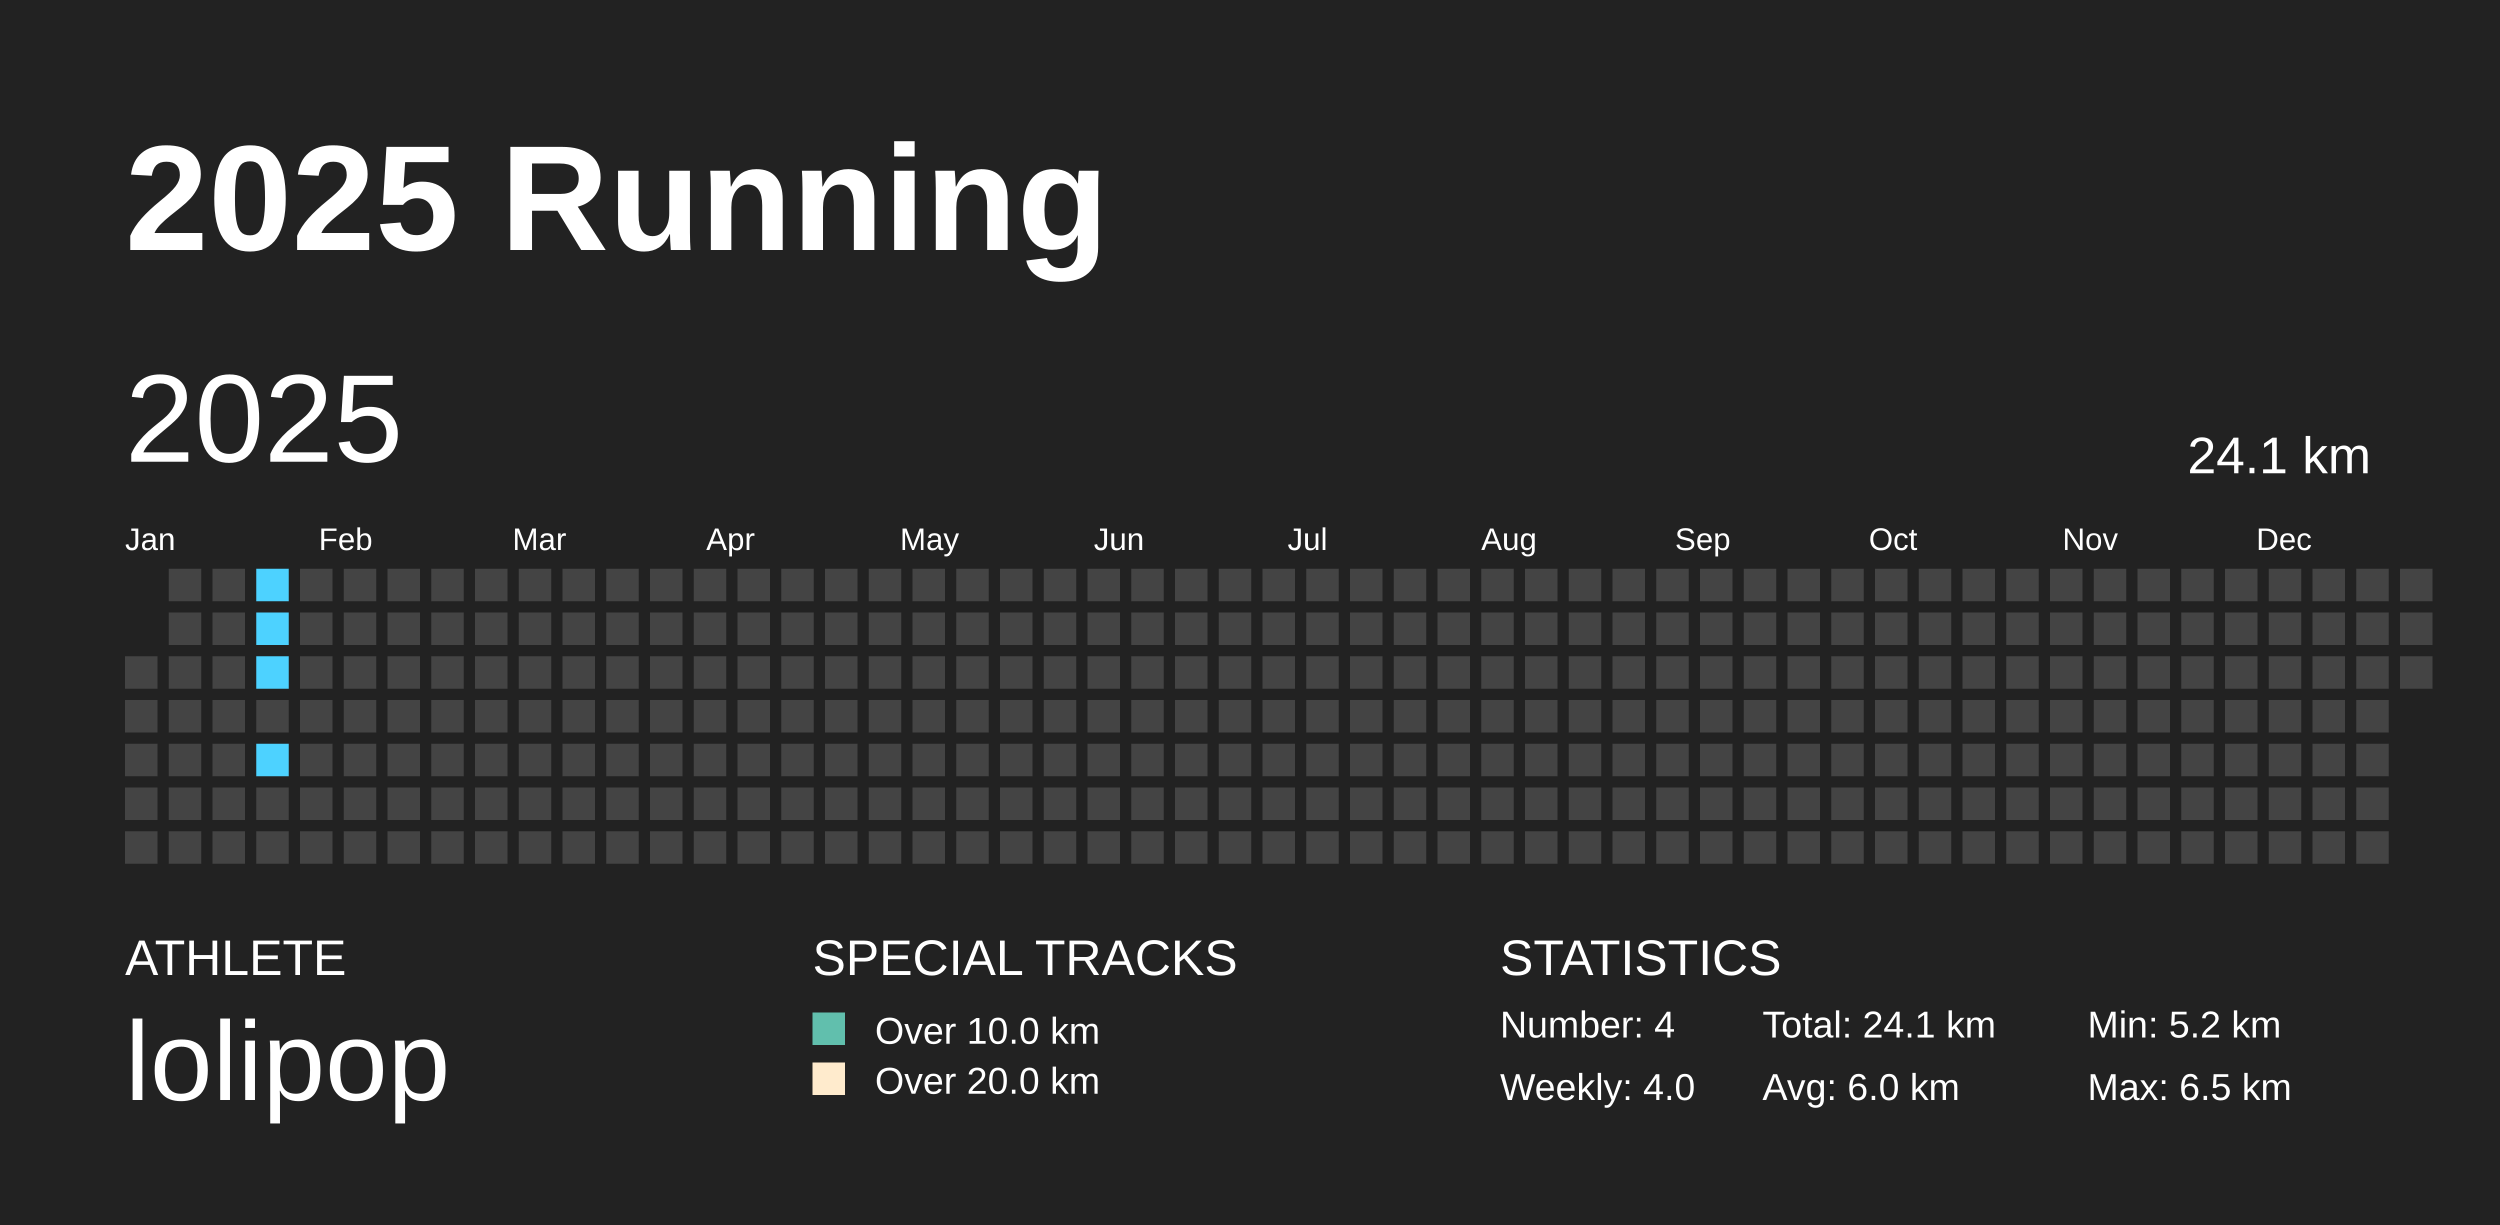
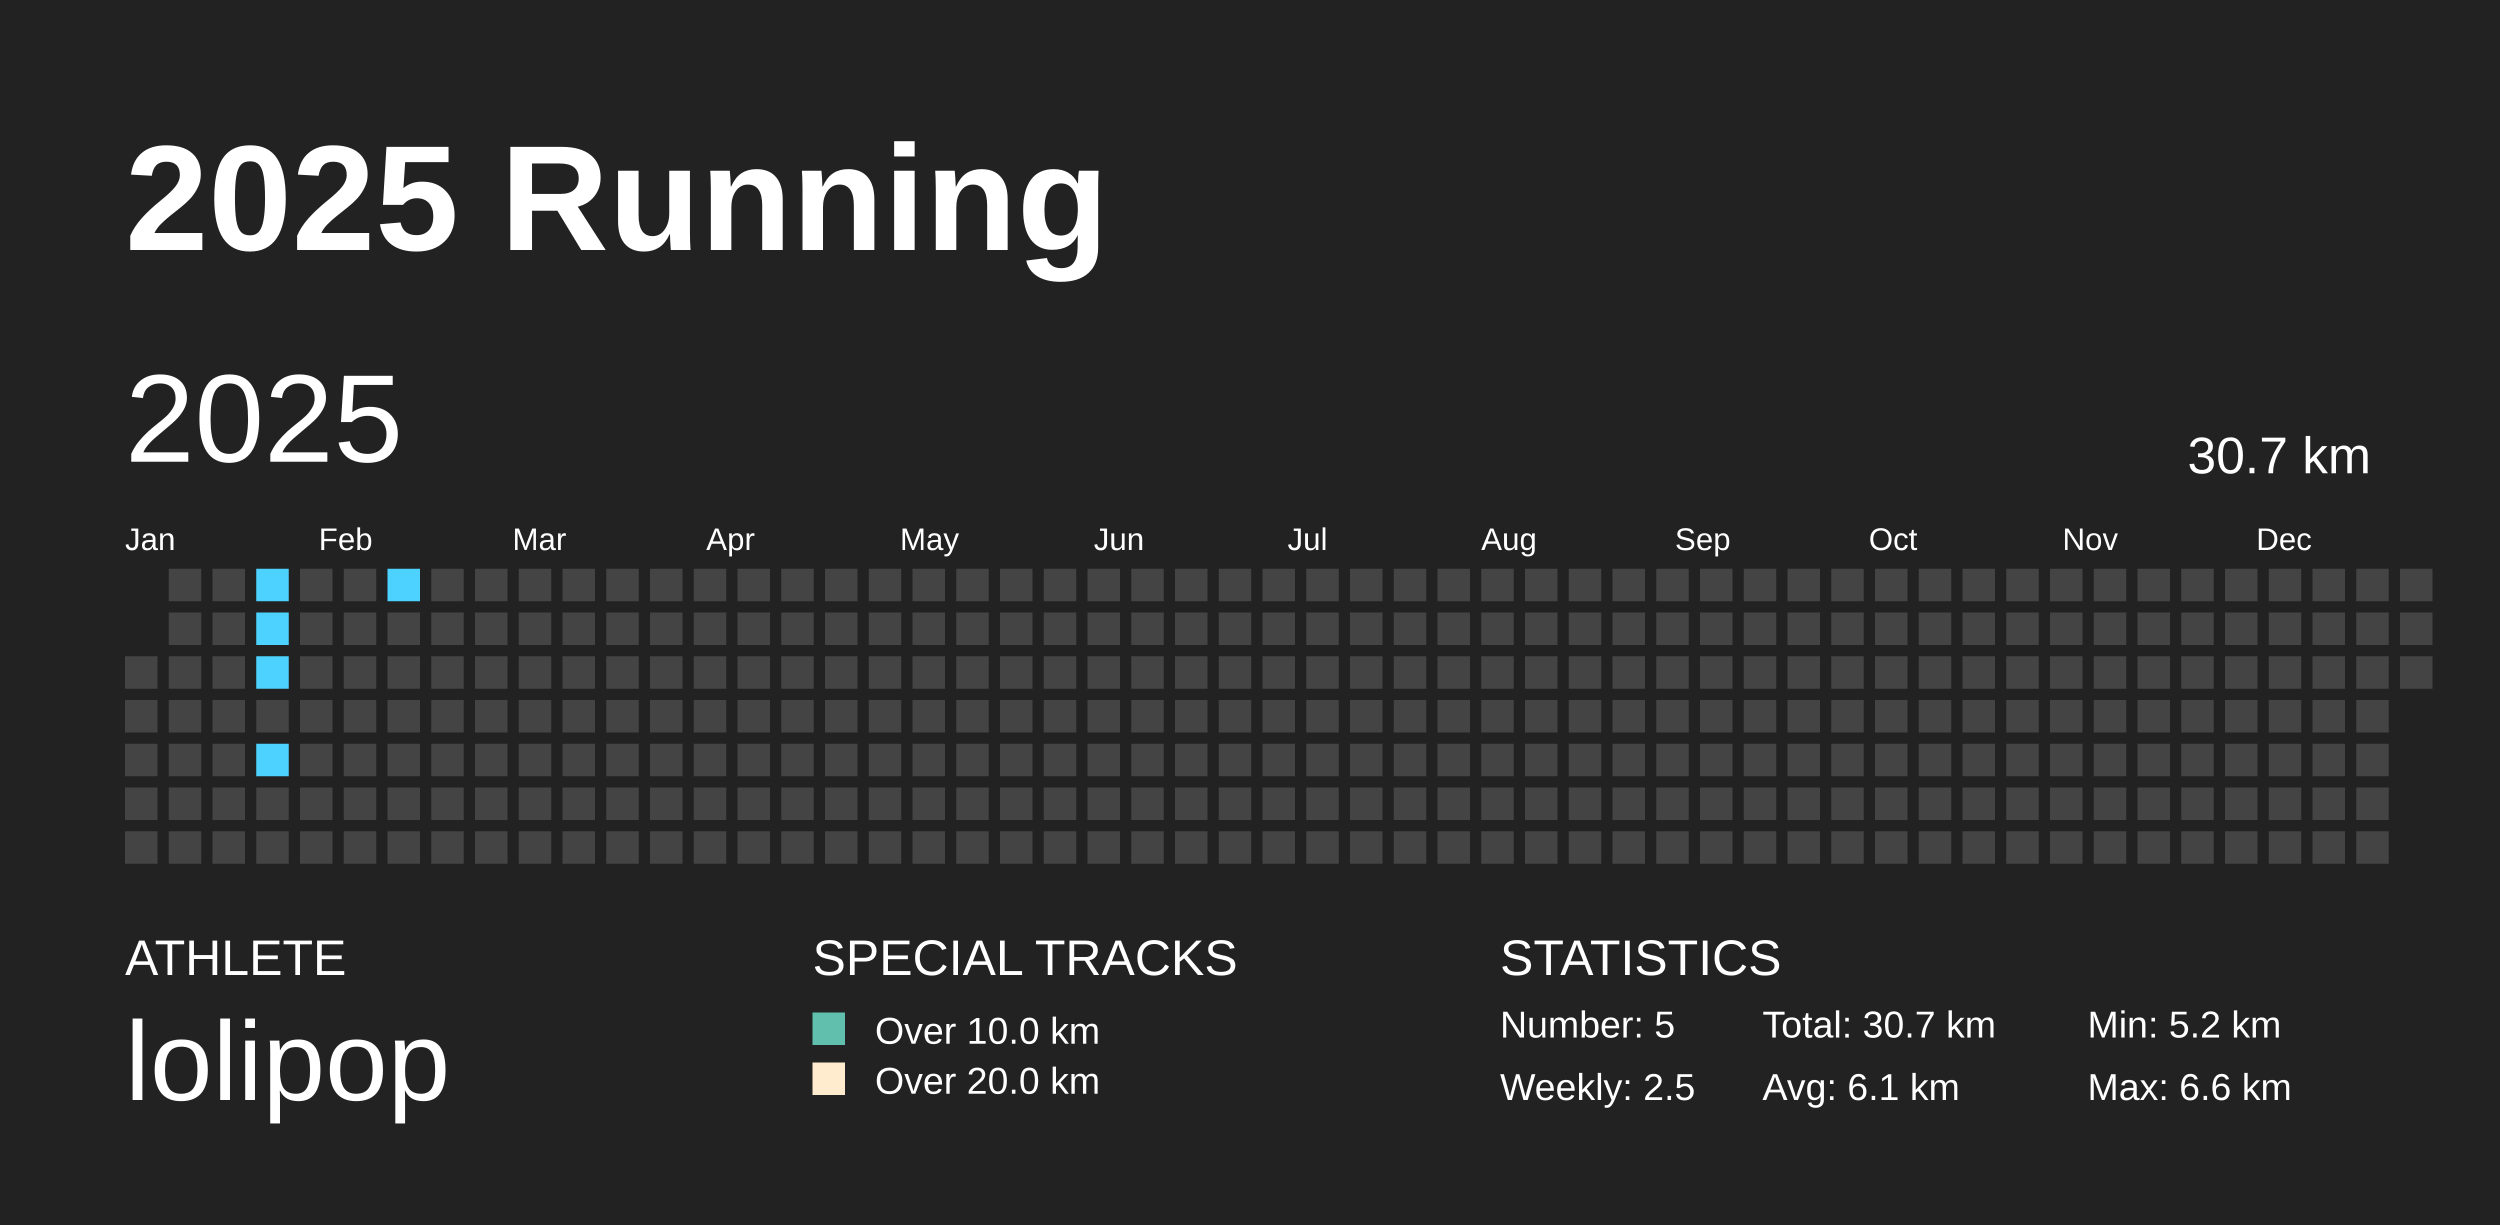
<svg xmlns="http://www.w3.org/2000/svg" baseProfile="full" height="98mm" version="1.1" viewBox="0,0,200,98" width="200mm">
  <defs />
  <rect fill="#222222" height="98" width="200" x="0" y="0" />
  <text fill="#FFFFFF" style="font-size:12px; font-family:Arial; font-weight:bold;" x="10" y="20">2025 Running</text>
  <text fill="#FFFFFF" style="font-size:4px; font-family:Arial" x="10" y="78">ATHLETE</text>
  <text fill="#FFFFFF" style="font-size:9px; font-family:Arial" x="10" y="88">lolipop</text>
  <text fill="#FFFFFF" style="font-size:4px; font-family:Arial" x="65" y="78">SPECIAL TRACKS</text>
  <rect fill="#61bfad" height="2.6" width="2.6" x="65" y="81" />
  <text fill="#FFFFFF" style="font-size:3px; font-family:Arial" x="70" y="83.5">Over 10.0 km</text>
  <rect fill="#ffebcd" height="2.6" width="2.6" x="65" y="85" />
  <text fill="#FFFFFF" style="font-size:3px; font-family:Arial" x="70" y="87.5">Over 20.0 km</text>
  <text fill="#FFFFFF" style="font-size:4px; font-family:Arial" x="120" y="78">STATISTICS</text>
-   <text fill="#FFFFFF" style="font-size:3px; font-family:Arial" x="120" y="83">Number: 4</text>
-   <text fill="#FFFFFF" style="font-size:3px; font-family:Arial" x="120" y="88">Weekly: 4.0</text>
-   <text fill="#FFFFFF" style="font-size:3px; font-family:Arial" x="141" y="83">Total: 24.1 km</text>
-   <text fill="#FFFFFF" style="font-size:3px; font-family:Arial" x="141" y="88">Avg: 6.0 km</text>
+   <text fill="#FFFFFF" style="font-size:3px; font-family:Arial" x="120" y="83">Number: 5</text>
+   <text fill="#FFFFFF" style="font-size:3px; font-family:Arial" x="120" y="88">Weekly: 2.5</text>
+   <text fill="#FFFFFF" style="font-size:3px; font-family:Arial" x="141" y="83">Total: 30.7 km</text>
+   <text fill="#FFFFFF" style="font-size:3px; font-family:Arial" x="141" y="88">Avg: 6.1 km</text>
  <text fill="#FFFFFF" style="font-size:3px; font-family:Arial" x="167" y="83">Min: 5.2 km</text>
-   <text fill="#FFFFFF" style="font-size:3px; font-family:Arial" x="167" y="88">Max: 6.5 km</text>
+   <text fill="#FFFFFF" style="font-size:3px; font-family:Arial" x="167" y="88">Max: 6.6 km</text>
  <text dominant-baseline="hanging" fill="#FFFFFF" style="font-size:10.0px; font-family:Arial;" x="10" y="30">2025</text>
-   <text dominant-baseline="hanging" fill="#FFFFFF" style="font-size:4.125px; font-family:Arial;" x="175" y="35">24.1 km</text>
+   <text dominant-baseline="hanging" fill="#FFFFFF" style="font-size:4.125px; font-family:Arial;" x="175" y="35">30.7 km</text>
  <text fill="#FFFFFF" style="font-size:2.5px; font-family:Arial" x="10.0" y="44">Jan</text>
  <text fill="#FFFFFF" style="font-size:2.5px; font-family:Arial" x="25.5" y="44">Feb</text>
  <text fill="#FFFFFF" style="font-size:2.5px; font-family:Arial" x="41.0" y="44">Mar</text>
  <text fill="#FFFFFF" style="font-size:2.5px; font-family:Arial" x="56.5" y="44">Apr</text>
  <text fill="#FFFFFF" style="font-size:2.5px; font-family:Arial" x="72.0" y="44">May</text>
  <text fill="#FFFFFF" style="font-size:2.5px; font-family:Arial" x="87.5" y="44">Jun</text>
  <text fill="#FFFFFF" style="font-size:2.5px; font-family:Arial" x="103.0" y="44">Jul</text>
  <text fill="#FFFFFF" style="font-size:2.5px; font-family:Arial" x="118.5" y="44">Aug</text>
  <text fill="#FFFFFF" style="font-size:2.5px; font-family:Arial" x="134.0" y="44">Sep</text>
  <text fill="#FFFFFF" style="font-size:2.5px; font-family:Arial" x="149.5" y="44">Oct</text>
  <text fill="#FFFFFF" style="font-size:2.5px; font-family:Arial" x="165.0" y="44">Nov</text>
  <text fill="#FFFFFF" style="font-size:2.5px; font-family:Arial" x="180.5" y="44">Dec</text>
  <rect fill="#444444" height="2.6" width="2.6" x="10.0" y="52.5" />
  <rect fill="#444444" height="2.6" width="2.6" x="10.0" y="56.0" />
  <rect fill="#444444" height="2.6" width="2.6" x="10.0" y="59.5" />
  <rect fill="#444444" height="2.6" width="2.6" x="10.0" y="63.0" />
  <rect fill="#444444" height="2.6" width="2.6" x="10.0" y="66.5" />
  <rect fill="#444444" height="2.6" width="2.6" x="13.5" y="45.5" />
  <rect fill="#444444" height="2.6" width="2.6" x="13.5" y="49.0" />
  <rect fill="#444444" height="2.6" width="2.6" x="13.5" y="52.5" />
  <rect fill="#444444" height="2.6" width="2.6" x="13.5" y="56.0" />
  <rect fill="#444444" height="2.6" width="2.6" x="13.5" y="59.5" />
  <rect fill="#444444" height="2.6" width="2.6" x="13.5" y="63.0" />
  <rect fill="#444444" height="2.6" width="2.6" x="13.5" y="66.5" />
  <rect fill="#444444" height="2.6" width="2.6" x="17.0" y="45.5" />
  <rect fill="#444444" height="2.6" width="2.6" x="17.0" y="49.0" />
  <rect fill="#444444" height="2.6" width="2.6" x="17.0" y="52.5" />
  <rect fill="#444444" height="2.6" width="2.6" x="17.0" y="56.0" />
  <rect fill="#444444" height="2.6" width="2.6" x="17.0" y="59.5" />
  <rect fill="#444444" height="2.6" width="2.6" x="17.0" y="63.0" />
  <rect fill="#444444" height="2.6" width="2.6" x="17.0" y="66.5" />
  <rect fill="#4DD2FF" height="2.6" width="2.6" x="20.5" y="45.5" />
  <rect fill="#4DD2FF" height="2.6" width="2.6" x="20.5" y="49.0" />
  <rect fill="#4DD2FF" height="2.6" width="2.6" x="20.5" y="52.5" />
  <rect fill="#444444" height="2.6" width="2.6" x="20.5" y="56.0" />
  <rect fill="#4DD2FF" height="2.6" width="2.6" x="20.5" y="59.5" />
  <rect fill="#444444" height="2.6" width="2.6" x="20.5" y="63.0" />
  <rect fill="#444444" height="2.6" width="2.6" x="20.5" y="66.5" />
  <rect fill="#444444" height="2.6" width="2.6" x="24.0" y="45.5" />
  <rect fill="#444444" height="2.6" width="2.6" x="24.0" y="49.0" />
  <rect fill="#444444" height="2.6" width="2.6" x="24.0" y="52.5" />
  <rect fill="#444444" height="2.6" width="2.6" x="24.0" y="56.0" />
  <rect fill="#444444" height="2.6" width="2.6" x="24.0" y="59.5" />
  <rect fill="#444444" height="2.6" width="2.6" x="24.0" y="63.0" />
  <rect fill="#444444" height="2.6" width="2.6" x="24.0" y="66.5" />
  <rect fill="#444444" height="2.6" width="2.6" x="27.5" y="45.5" />
  <rect fill="#444444" height="2.6" width="2.6" x="27.5" y="49.0" />
  <rect fill="#444444" height="2.6" width="2.6" x="27.5" y="52.5" />
  <rect fill="#444444" height="2.6" width="2.6" x="27.5" y="56.0" />
  <rect fill="#444444" height="2.6" width="2.6" x="27.5" y="59.5" />
  <rect fill="#444444" height="2.6" width="2.6" x="27.5" y="63.0" />
  <rect fill="#444444" height="2.6" width="2.6" x="27.5" y="66.5" />
-   <rect fill="#444444" height="2.6" width="2.6" x="31.0" y="45.5" />
+   <rect fill="#4DD2FF" height="2.6" width="2.6" x="31.0" y="45.5" />
  <rect fill="#444444" height="2.6" width="2.6" x="31.0" y="49.0" />
  <rect fill="#444444" height="2.6" width="2.6" x="31.0" y="52.5" />
  <rect fill="#444444" height="2.6" width="2.6" x="31.0" y="56.0" />
  <rect fill="#444444" height="2.6" width="2.6" x="31.0" y="59.5" />
  <rect fill="#444444" height="2.6" width="2.6" x="31.0" y="63.0" />
  <rect fill="#444444" height="2.6" width="2.6" x="31.0" y="66.5" />
  <rect fill="#444444" height="2.6" width="2.6" x="34.5" y="45.5" />
  <rect fill="#444444" height="2.6" width="2.6" x="34.5" y="49.0" />
  <rect fill="#444444" height="2.6" width="2.6" x="34.5" y="52.5" />
  <rect fill="#444444" height="2.6" width="2.6" x="34.5" y="56.0" />
  <rect fill="#444444" height="2.6" width="2.6" x="34.5" y="59.5" />
  <rect fill="#444444" height="2.6" width="2.6" x="34.5" y="63.0" />
  <rect fill="#444444" height="2.6" width="2.6" x="34.5" y="66.5" />
  <rect fill="#444444" height="2.6" width="2.6" x="38.0" y="45.5" />
  <rect fill="#444444" height="2.6" width="2.6" x="38.0" y="49.0" />
  <rect fill="#444444" height="2.6" width="2.6" x="38.0" y="52.5" />
  <rect fill="#444444" height="2.6" width="2.6" x="38.0" y="56.0" />
  <rect fill="#444444" height="2.6" width="2.6" x="38.0" y="59.5" />
  <rect fill="#444444" height="2.6" width="2.6" x="38.0" y="63.0" />
  <rect fill="#444444" height="2.6" width="2.6" x="38.0" y="66.5" />
  <rect fill="#444444" height="2.6" width="2.6" x="41.5" y="45.5" />
  <rect fill="#444444" height="2.6" width="2.6" x="41.5" y="49.0" />
  <rect fill="#444444" height="2.6" width="2.6" x="41.5" y="52.5" />
  <rect fill="#444444" height="2.6" width="2.6" x="41.5" y="56.0" />
  <rect fill="#444444" height="2.6" width="2.6" x="41.5" y="59.5" />
  <rect fill="#444444" height="2.6" width="2.6" x="41.5" y="63.0" />
  <rect fill="#444444" height="2.6" width="2.6" x="41.5" y="66.5" />
  <rect fill="#444444" height="2.6" width="2.6" x="45.0" y="45.5" />
  <rect fill="#444444" height="2.6" width="2.6" x="45.0" y="49.0" />
  <rect fill="#444444" height="2.6" width="2.6" x="45.0" y="52.5" />
  <rect fill="#444444" height="2.6" width="2.6" x="45.0" y="56.0" />
  <rect fill="#444444" height="2.6" width="2.6" x="45.0" y="59.5" />
  <rect fill="#444444" height="2.6" width="2.6" x="45.0" y="63.0" />
  <rect fill="#444444" height="2.6" width="2.6" x="45.0" y="66.5" />
  <rect fill="#444444" height="2.6" width="2.6" x="48.5" y="45.5" />
  <rect fill="#444444" height="2.6" width="2.6" x="48.5" y="49.0" />
  <rect fill="#444444" height="2.6" width="2.6" x="48.5" y="52.5" />
  <rect fill="#444444" height="2.6" width="2.6" x="48.5" y="56.0" />
  <rect fill="#444444" height="2.6" width="2.6" x="48.5" y="59.5" />
  <rect fill="#444444" height="2.6" width="2.6" x="48.5" y="63.0" />
  <rect fill="#444444" height="2.6" width="2.6" x="48.5" y="66.5" />
  <rect fill="#444444" height="2.6" width="2.6" x="52.0" y="45.5" />
  <rect fill="#444444" height="2.6" width="2.6" x="52.0" y="49.0" />
  <rect fill="#444444" height="2.6" width="2.6" x="52.0" y="52.5" />
  <rect fill="#444444" height="2.6" width="2.6" x="52.0" y="56.0" />
  <rect fill="#444444" height="2.6" width="2.6" x="52.0" y="59.5" />
  <rect fill="#444444" height="2.6" width="2.6" x="52.0" y="63.0" />
  <rect fill="#444444" height="2.6" width="2.6" x="52.0" y="66.5" />
  <rect fill="#444444" height="2.6" width="2.6" x="55.5" y="45.5" />
  <rect fill="#444444" height="2.6" width="2.6" x="55.5" y="49.0" />
  <rect fill="#444444" height="2.6" width="2.6" x="55.5" y="52.5" />
  <rect fill="#444444" height="2.6" width="2.6" x="55.5" y="56.0" />
  <rect fill="#444444" height="2.6" width="2.6" x="55.5" y="59.5" />
  <rect fill="#444444" height="2.6" width="2.6" x="55.5" y="63.0" />
  <rect fill="#444444" height="2.6" width="2.6" x="55.5" y="66.5" />
  <rect fill="#444444" height="2.6" width="2.6" x="59.0" y="45.5" />
  <rect fill="#444444" height="2.6" width="2.6" x="59.0" y="49.0" />
  <rect fill="#444444" height="2.6" width="2.6" x="59.0" y="52.5" />
  <rect fill="#444444" height="2.6" width="2.6" x="59.0" y="56.0" />
  <rect fill="#444444" height="2.6" width="2.6" x="59.0" y="59.5" />
  <rect fill="#444444" height="2.6" width="2.6" x="59.0" y="63.0" />
  <rect fill="#444444" height="2.6" width="2.6" x="59.0" y="66.5" />
  <rect fill="#444444" height="2.6" width="2.6" x="62.5" y="45.5" />
  <rect fill="#444444" height="2.6" width="2.6" x="62.5" y="49.0" />
  <rect fill="#444444" height="2.6" width="2.6" x="62.5" y="52.5" />
  <rect fill="#444444" height="2.6" width="2.6" x="62.5" y="56.0" />
  <rect fill="#444444" height="2.6" width="2.6" x="62.5" y="59.5" />
  <rect fill="#444444" height="2.6" width="2.6" x="62.5" y="63.0" />
  <rect fill="#444444" height="2.6" width="2.6" x="62.5" y="66.5" />
  <rect fill="#444444" height="2.6" width="2.6" x="66.0" y="45.5" />
  <rect fill="#444444" height="2.6" width="2.6" x="66.0" y="49.0" />
  <rect fill="#444444" height="2.6" width="2.6" x="66.0" y="52.5" />
  <rect fill="#444444" height="2.6" width="2.6" x="66.0" y="56.0" />
  <rect fill="#444444" height="2.6" width="2.6" x="66.0" y="59.5" />
  <rect fill="#444444" height="2.6" width="2.6" x="66.0" y="63.0" />
  <rect fill="#444444" height="2.6" width="2.6" x="66.0" y="66.5" />
  <rect fill="#444444" height="2.6" width="2.6" x="69.5" y="45.5" />
  <rect fill="#444444" height="2.6" width="2.6" x="69.5" y="49.0" />
  <rect fill="#444444" height="2.6" width="2.6" x="69.5" y="52.5" />
  <rect fill="#444444" height="2.6" width="2.6" x="69.5" y="56.0" />
  <rect fill="#444444" height="2.6" width="2.6" x="69.5" y="59.5" />
  <rect fill="#444444" height="2.6" width="2.6" x="69.5" y="63.0" />
  <rect fill="#444444" height="2.6" width="2.6" x="69.5" y="66.5" />
  <rect fill="#444444" height="2.6" width="2.6" x="73.0" y="45.5" />
  <rect fill="#444444" height="2.6" width="2.6" x="73.0" y="49.0" />
  <rect fill="#444444" height="2.6" width="2.6" x="73.0" y="52.5" />
  <rect fill="#444444" height="2.6" width="2.6" x="73.0" y="56.0" />
  <rect fill="#444444" height="2.6" width="2.6" x="73.0" y="59.5" />
  <rect fill="#444444" height="2.6" width="2.6" x="73.0" y="63.0" />
  <rect fill="#444444" height="2.6" width="2.6" x="73.0" y="66.5" />
  <rect fill="#444444" height="2.6" width="2.6" x="76.5" y="45.5" />
  <rect fill="#444444" height="2.6" width="2.6" x="76.5" y="49.0" />
  <rect fill="#444444" height="2.6" width="2.6" x="76.5" y="52.5" />
  <rect fill="#444444" height="2.6" width="2.6" x="76.5" y="56.0" />
  <rect fill="#444444" height="2.6" width="2.6" x="76.5" y="59.5" />
  <rect fill="#444444" height="2.6" width="2.6" x="76.5" y="63.0" />
  <rect fill="#444444" height="2.6" width="2.6" x="76.5" y="66.5" />
  <rect fill="#444444" height="2.6" width="2.6" x="80.0" y="45.5" />
  <rect fill="#444444" height="2.6" width="2.6" x="80.0" y="49.0" />
  <rect fill="#444444" height="2.6" width="2.6" x="80.0" y="52.5" />
  <rect fill="#444444" height="2.6" width="2.6" x="80.0" y="56.0" />
  <rect fill="#444444" height="2.6" width="2.6" x="80.0" y="59.5" />
  <rect fill="#444444" height="2.6" width="2.6" x="80.0" y="63.0" />
  <rect fill="#444444" height="2.6" width="2.6" x="80.0" y="66.5" />
  <rect fill="#444444" height="2.6" width="2.6" x="83.5" y="45.5" />
  <rect fill="#444444" height="2.6" width="2.6" x="83.5" y="49.0" />
  <rect fill="#444444" height="2.6" width="2.6" x="83.5" y="52.5" />
  <rect fill="#444444" height="2.6" width="2.6" x="83.5" y="56.0" />
  <rect fill="#444444" height="2.6" width="2.6" x="83.5" y="59.5" />
  <rect fill="#444444" height="2.6" width="2.6" x="83.5" y="63.0" />
  <rect fill="#444444" height="2.6" width="2.6" x="83.5" y="66.5" />
  <rect fill="#444444" height="2.6" width="2.6" x="87.0" y="45.5" />
  <rect fill="#444444" height="2.6" width="2.6" x="87.0" y="49.0" />
  <rect fill="#444444" height="2.6" width="2.6" x="87.0" y="52.5" />
  <rect fill="#444444" height="2.6" width="2.6" x="87.0" y="56.0" />
  <rect fill="#444444" height="2.6" width="2.6" x="87.0" y="59.5" />
  <rect fill="#444444" height="2.6" width="2.6" x="87.0" y="63.0" />
  <rect fill="#444444" height="2.6" width="2.6" x="87.0" y="66.5" />
  <rect fill="#444444" height="2.6" width="2.6" x="90.5" y="45.5" />
  <rect fill="#444444" height="2.6" width="2.6" x="90.5" y="49.0" />
  <rect fill="#444444" height="2.6" width="2.6" x="90.5" y="52.5" />
  <rect fill="#444444" height="2.6" width="2.6" x="90.5" y="56.0" />
  <rect fill="#444444" height="2.6" width="2.6" x="90.5" y="59.5" />
  <rect fill="#444444" height="2.6" width="2.6" x="90.5" y="63.0" />
  <rect fill="#444444" height="2.6" width="2.6" x="90.5" y="66.5" />
  <rect fill="#444444" height="2.6" width="2.6" x="94.0" y="45.5" />
  <rect fill="#444444" height="2.6" width="2.6" x="94.0" y="49.0" />
  <rect fill="#444444" height="2.6" width="2.6" x="94.0" y="52.5" />
  <rect fill="#444444" height="2.6" width="2.6" x="94.0" y="56.0" />
  <rect fill="#444444" height="2.6" width="2.6" x="94.0" y="59.5" />
  <rect fill="#444444" height="2.6" width="2.6" x="94.0" y="63.0" />
  <rect fill="#444444" height="2.6" width="2.6" x="94.0" y="66.5" />
  <rect fill="#444444" height="2.6" width="2.6" x="97.5" y="45.5" />
  <rect fill="#444444" height="2.6" width="2.6" x="97.5" y="49.0" />
  <rect fill="#444444" height="2.6" width="2.6" x="97.5" y="52.5" />
  <rect fill="#444444" height="2.6" width="2.6" x="97.5" y="56.0" />
  <rect fill="#444444" height="2.6" width="2.6" x="97.5" y="59.5" />
  <rect fill="#444444" height="2.6" width="2.6" x="97.5" y="63.0" />
  <rect fill="#444444" height="2.6" width="2.6" x="97.5" y="66.5" />
  <rect fill="#444444" height="2.6" width="2.6" x="101.0" y="45.5" />
  <rect fill="#444444" height="2.6" width="2.6" x="101.0" y="49.0" />
  <rect fill="#444444" height="2.6" width="2.6" x="101.0" y="52.5" />
  <rect fill="#444444" height="2.6" width="2.6" x="101.0" y="56.0" />
  <rect fill="#444444" height="2.6" width="2.6" x="101.0" y="59.5" />
  <rect fill="#444444" height="2.6" width="2.6" x="101.0" y="63.0" />
  <rect fill="#444444" height="2.6" width="2.6" x="101.0" y="66.5" />
  <rect fill="#444444" height="2.6" width="2.6" x="104.5" y="45.5" />
  <rect fill="#444444" height="2.6" width="2.6" x="104.5" y="49.0" />
  <rect fill="#444444" height="2.6" width="2.6" x="104.5" y="52.5" />
  <rect fill="#444444" height="2.6" width="2.6" x="104.5" y="56.0" />
  <rect fill="#444444" height="2.6" width="2.6" x="104.5" y="59.5" />
  <rect fill="#444444" height="2.6" width="2.6" x="104.5" y="63.0" />
  <rect fill="#444444" height="2.6" width="2.6" x="104.5" y="66.5" />
  <rect fill="#444444" height="2.6" width="2.6" x="108.0" y="45.5" />
  <rect fill="#444444" height="2.6" width="2.6" x="108.0" y="49.0" />
  <rect fill="#444444" height="2.6" width="2.6" x="108.0" y="52.5" />
  <rect fill="#444444" height="2.6" width="2.6" x="108.0" y="56.0" />
  <rect fill="#444444" height="2.6" width="2.6" x="108.0" y="59.5" />
  <rect fill="#444444" height="2.6" width="2.6" x="108.0" y="63.0" />
  <rect fill="#444444" height="2.6" width="2.6" x="108.0" y="66.5" />
  <rect fill="#444444" height="2.6" width="2.6" x="111.5" y="45.5" />
  <rect fill="#444444" height="2.6" width="2.6" x="111.5" y="49.0" />
  <rect fill="#444444" height="2.6" width="2.6" x="111.5" y="52.5" />
  <rect fill="#444444" height="2.6" width="2.6" x="111.5" y="56.0" />
  <rect fill="#444444" height="2.6" width="2.6" x="111.5" y="59.5" />
  <rect fill="#444444" height="2.6" width="2.6" x="111.5" y="63.0" />
  <rect fill="#444444" height="2.6" width="2.6" x="111.5" y="66.5" />
  <rect fill="#444444" height="2.6" width="2.6" x="115.0" y="45.5" />
  <rect fill="#444444" height="2.6" width="2.6" x="115.0" y="49.0" />
  <rect fill="#444444" height="2.6" width="2.6" x="115.0" y="52.5" />
  <rect fill="#444444" height="2.6" width="2.6" x="115.0" y="56.0" />
  <rect fill="#444444" height="2.6" width="2.6" x="115.0" y="59.5" />
  <rect fill="#444444" height="2.6" width="2.6" x="115.0" y="63.0" />
  <rect fill="#444444" height="2.6" width="2.6" x="115.0" y="66.5" />
  <rect fill="#444444" height="2.6" width="2.6" x="118.5" y="45.5" />
  <rect fill="#444444" height="2.6" width="2.6" x="118.5" y="49.0" />
  <rect fill="#444444" height="2.6" width="2.6" x="118.5" y="52.5" />
  <rect fill="#444444" height="2.6" width="2.6" x="118.5" y="56.0" />
  <rect fill="#444444" height="2.6" width="2.6" x="118.5" y="59.5" />
  <rect fill="#444444" height="2.6" width="2.6" x="118.5" y="63.0" />
  <rect fill="#444444" height="2.6" width="2.6" x="118.5" y="66.5" />
  <rect fill="#444444" height="2.6" width="2.6" x="122.0" y="45.5" />
  <rect fill="#444444" height="2.6" width="2.6" x="122.0" y="49.0" />
  <rect fill="#444444" height="2.6" width="2.6" x="122.0" y="52.5" />
  <rect fill="#444444" height="2.6" width="2.6" x="122.0" y="56.0" />
  <rect fill="#444444" height="2.6" width="2.6" x="122.0" y="59.5" />
  <rect fill="#444444" height="2.6" width="2.6" x="122.0" y="63.0" />
  <rect fill="#444444" height="2.6" width="2.6" x="122.0" y="66.5" />
  <rect fill="#444444" height="2.6" width="2.6" x="125.5" y="45.5" />
  <rect fill="#444444" height="2.6" width="2.6" x="125.5" y="49.0" />
  <rect fill="#444444" height="2.6" width="2.6" x="125.5" y="52.5" />
  <rect fill="#444444" height="2.6" width="2.6" x="125.5" y="56.0" />
  <rect fill="#444444" height="2.6" width="2.6" x="125.5" y="59.5" />
  <rect fill="#444444" height="2.6" width="2.6" x="125.5" y="63.0" />
  <rect fill="#444444" height="2.6" width="2.6" x="125.5" y="66.5" />
  <rect fill="#444444" height="2.6" width="2.6" x="129.0" y="45.5" />
  <rect fill="#444444" height="2.6" width="2.6" x="129.0" y="49.0" />
  <rect fill="#444444" height="2.6" width="2.6" x="129.0" y="52.5" />
  <rect fill="#444444" height="2.6" width="2.6" x="129.0" y="56.0" />
  <rect fill="#444444" height="2.6" width="2.6" x="129.0" y="59.5" />
  <rect fill="#444444" height="2.6" width="2.6" x="129.0" y="63.0" />
  <rect fill="#444444" height="2.6" width="2.6" x="129.0" y="66.5" />
  <rect fill="#444444" height="2.6" width="2.6" x="132.5" y="45.5" />
  <rect fill="#444444" height="2.6" width="2.6" x="132.5" y="49.0" />
  <rect fill="#444444" height="2.6" width="2.6" x="132.5" y="52.5" />
  <rect fill="#444444" height="2.6" width="2.6" x="132.5" y="56.0" />
  <rect fill="#444444" height="2.6" width="2.6" x="132.5" y="59.5" />
  <rect fill="#444444" height="2.6" width="2.6" x="132.5" y="63.0" />
  <rect fill="#444444" height="2.6" width="2.6" x="132.5" y="66.5" />
  <rect fill="#444444" height="2.6" width="2.6" x="136.0" y="45.5" />
  <rect fill="#444444" height="2.6" width="2.6" x="136.0" y="49.0" />
  <rect fill="#444444" height="2.6" width="2.6" x="136.0" y="52.5" />
  <rect fill="#444444" height="2.6" width="2.6" x="136.0" y="56.0" />
  <rect fill="#444444" height="2.6" width="2.6" x="136.0" y="59.5" />
  <rect fill="#444444" height="2.6" width="2.6" x="136.0" y="63.0" />
  <rect fill="#444444" height="2.6" width="2.6" x="136.0" y="66.5" />
  <rect fill="#444444" height="2.6" width="2.6" x="139.5" y="45.5" />
  <rect fill="#444444" height="2.6" width="2.6" x="139.5" y="49.0" />
  <rect fill="#444444" height="2.6" width="2.6" x="139.5" y="52.5" />
  <rect fill="#444444" height="2.6" width="2.6" x="139.5" y="56.0" />
  <rect fill="#444444" height="2.6" width="2.6" x="139.5" y="59.5" />
  <rect fill="#444444" height="2.6" width="2.6" x="139.5" y="63.0" />
  <rect fill="#444444" height="2.6" width="2.6" x="139.5" y="66.5" />
  <rect fill="#444444" height="2.6" width="2.6" x="143.0" y="45.5" />
  <rect fill="#444444" height="2.6" width="2.6" x="143.0" y="49.0" />
  <rect fill="#444444" height="2.6" width="2.6" x="143.0" y="52.5" />
  <rect fill="#444444" height="2.6" width="2.6" x="143.0" y="56.0" />
  <rect fill="#444444" height="2.6" width="2.6" x="143.0" y="59.5" />
  <rect fill="#444444" height="2.6" width="2.6" x="143.0" y="63.0" />
  <rect fill="#444444" height="2.6" width="2.6" x="143.0" y="66.5" />
  <rect fill="#444444" height="2.6" width="2.6" x="146.5" y="45.5" />
  <rect fill="#444444" height="2.6" width="2.6" x="146.5" y="49.0" />
  <rect fill="#444444" height="2.6" width="2.6" x="146.5" y="52.5" />
  <rect fill="#444444" height="2.6" width="2.6" x="146.5" y="56.0" />
  <rect fill="#444444" height="2.6" width="2.6" x="146.5" y="59.5" />
  <rect fill="#444444" height="2.6" width="2.6" x="146.5" y="63.0" />
  <rect fill="#444444" height="2.6" width="2.6" x="146.5" y="66.5" />
  <rect fill="#444444" height="2.6" width="2.6" x="150.0" y="45.5" />
  <rect fill="#444444" height="2.6" width="2.6" x="150.0" y="49.0" />
  <rect fill="#444444" height="2.6" width="2.6" x="150.0" y="52.5" />
  <rect fill="#444444" height="2.6" width="2.6" x="150.0" y="56.0" />
  <rect fill="#444444" height="2.6" width="2.6" x="150.0" y="59.5" />
  <rect fill="#444444" height="2.6" width="2.6" x="150.0" y="63.0" />
  <rect fill="#444444" height="2.6" width="2.6" x="150.0" y="66.5" />
  <rect fill="#444444" height="2.6" width="2.6" x="153.5" y="45.5" />
  <rect fill="#444444" height="2.6" width="2.6" x="153.5" y="49.0" />
  <rect fill="#444444" height="2.6" width="2.6" x="153.5" y="52.5" />
  <rect fill="#444444" height="2.6" width="2.6" x="153.5" y="56.0" />
  <rect fill="#444444" height="2.6" width="2.6" x="153.5" y="59.5" />
  <rect fill="#444444" height="2.6" width="2.6" x="153.5" y="63.0" />
  <rect fill="#444444" height="2.6" width="2.6" x="153.5" y="66.5" />
  <rect fill="#444444" height="2.6" width="2.6" x="157.0" y="45.5" />
  <rect fill="#444444" height="2.6" width="2.6" x="157.0" y="49.0" />
  <rect fill="#444444" height="2.6" width="2.6" x="157.0" y="52.5" />
  <rect fill="#444444" height="2.6" width="2.6" x="157.0" y="56.0" />
  <rect fill="#444444" height="2.6" width="2.6" x="157.0" y="59.5" />
  <rect fill="#444444" height="2.6" width="2.6" x="157.0" y="63.0" />
  <rect fill="#444444" height="2.6" width="2.6" x="157.0" y="66.5" />
  <rect fill="#444444" height="2.6" width="2.6" x="160.5" y="45.5" />
  <rect fill="#444444" height="2.6" width="2.6" x="160.5" y="49.0" />
  <rect fill="#444444" height="2.6" width="2.6" x="160.5" y="52.5" />
  <rect fill="#444444" height="2.6" width="2.6" x="160.5" y="56.0" />
  <rect fill="#444444" height="2.6" width="2.6" x="160.5" y="59.5" />
  <rect fill="#444444" height="2.6" width="2.6" x="160.5" y="63.0" />
  <rect fill="#444444" height="2.6" width="2.6" x="160.5" y="66.5" />
  <rect fill="#444444" height="2.6" width="2.6" x="164.0" y="45.5" />
  <rect fill="#444444" height="2.6" width="2.6" x="164.0" y="49.0" />
  <rect fill="#444444" height="2.6" width="2.6" x="164.0" y="52.5" />
  <rect fill="#444444" height="2.6" width="2.6" x="164.0" y="56.0" />
  <rect fill="#444444" height="2.6" width="2.6" x="164.0" y="59.5" />
  <rect fill="#444444" height="2.6" width="2.6" x="164.0" y="63.0" />
  <rect fill="#444444" height="2.6" width="2.6" x="164.0" y="66.5" />
  <rect fill="#444444" height="2.6" width="2.6" x="167.5" y="45.5" />
  <rect fill="#444444" height="2.6" width="2.6" x="167.5" y="49.0" />
  <rect fill="#444444" height="2.6" width="2.6" x="167.5" y="52.5" />
  <rect fill="#444444" height="2.6" width="2.6" x="167.5" y="56.0" />
  <rect fill="#444444" height="2.6" width="2.6" x="167.5" y="59.5" />
  <rect fill="#444444" height="2.6" width="2.6" x="167.5" y="63.0" />
  <rect fill="#444444" height="2.6" width="2.6" x="167.5" y="66.5" />
  <rect fill="#444444" height="2.6" width="2.6" x="171.0" y="45.5" />
  <rect fill="#444444" height="2.6" width="2.6" x="171.0" y="49.0" />
  <rect fill="#444444" height="2.6" width="2.6" x="171.0" y="52.5" />
  <rect fill="#444444" height="2.6" width="2.6" x="171.0" y="56.0" />
  <rect fill="#444444" height="2.6" width="2.6" x="171.0" y="59.5" />
  <rect fill="#444444" height="2.6" width="2.6" x="171.0" y="63.0" />
  <rect fill="#444444" height="2.6" width="2.6" x="171.0" y="66.5" />
  <rect fill="#444444" height="2.6" width="2.6" x="174.5" y="45.5" />
  <rect fill="#444444" height="2.6" width="2.6" x="174.5" y="49.0" />
  <rect fill="#444444" height="2.6" width="2.6" x="174.5" y="52.5" />
  <rect fill="#444444" height="2.6" width="2.6" x="174.5" y="56.0" />
  <rect fill="#444444" height="2.6" width="2.6" x="174.5" y="59.5" />
  <rect fill="#444444" height="2.6" width="2.6" x="174.5" y="63.0" />
  <rect fill="#444444" height="2.6" width="2.6" x="174.5" y="66.5" />
  <rect fill="#444444" height="2.6" width="2.6" x="178.0" y="45.5" />
  <rect fill="#444444" height="2.6" width="2.6" x="178.0" y="49.0" />
  <rect fill="#444444" height="2.6" width="2.6" x="178.0" y="52.5" />
  <rect fill="#444444" height="2.6" width="2.6" x="178.0" y="56.0" />
  <rect fill="#444444" height="2.6" width="2.6" x="178.0" y="59.5" />
  <rect fill="#444444" height="2.6" width="2.6" x="178.0" y="63.0" />
  <rect fill="#444444" height="2.6" width="2.6" x="178.0" y="66.5" />
  <rect fill="#444444" height="2.6" width="2.6" x="181.5" y="45.5" />
  <rect fill="#444444" height="2.6" width="2.6" x="181.5" y="49.0" />
  <rect fill="#444444" height="2.6" width="2.6" x="181.5" y="52.5" />
  <rect fill="#444444" height="2.6" width="2.6" x="181.5" y="56.0" />
  <rect fill="#444444" height="2.6" width="2.6" x="181.5" y="59.5" />
  <rect fill="#444444" height="2.6" width="2.6" x="181.5" y="63.0" />
  <rect fill="#444444" height="2.6" width="2.6" x="181.5" y="66.5" />
  <rect fill="#444444" height="2.6" width="2.6" x="185.0" y="45.5" />
  <rect fill="#444444" height="2.6" width="2.6" x="185.0" y="49.0" />
  <rect fill="#444444" height="2.6" width="2.6" x="185.0" y="52.5" />
  <rect fill="#444444" height="2.6" width="2.6" x="185.0" y="56.0" />
  <rect fill="#444444" height="2.6" width="2.6" x="185.0" y="59.5" />
  <rect fill="#444444" height="2.6" width="2.6" x="185.0" y="63.0" />
  <rect fill="#444444" height="2.6" width="2.6" x="185.0" y="66.5" />
  <rect fill="#444444" height="2.6" width="2.6" x="188.5" y="45.5" />
  <rect fill="#444444" height="2.6" width="2.6" x="188.5" y="49.0" />
  <rect fill="#444444" height="2.6" width="2.6" x="188.5" y="52.5" />
  <rect fill="#444444" height="2.6" width="2.6" x="188.5" y="56.0" />
  <rect fill="#444444" height="2.6" width="2.6" x="188.5" y="59.5" />
  <rect fill="#444444" height="2.6" width="2.6" x="188.5" y="63.0" />
  <rect fill="#444444" height="2.6" width="2.6" x="188.5" y="66.5" />
  <rect fill="#444444" height="2.6" width="2.6" x="192.0" y="45.5" />
  <rect fill="#444444" height="2.6" width="2.6" x="192.0" y="49.0" />
  <rect fill="#444444" height="2.6" width="2.6" x="192.0" y="52.5" />
</svg>
